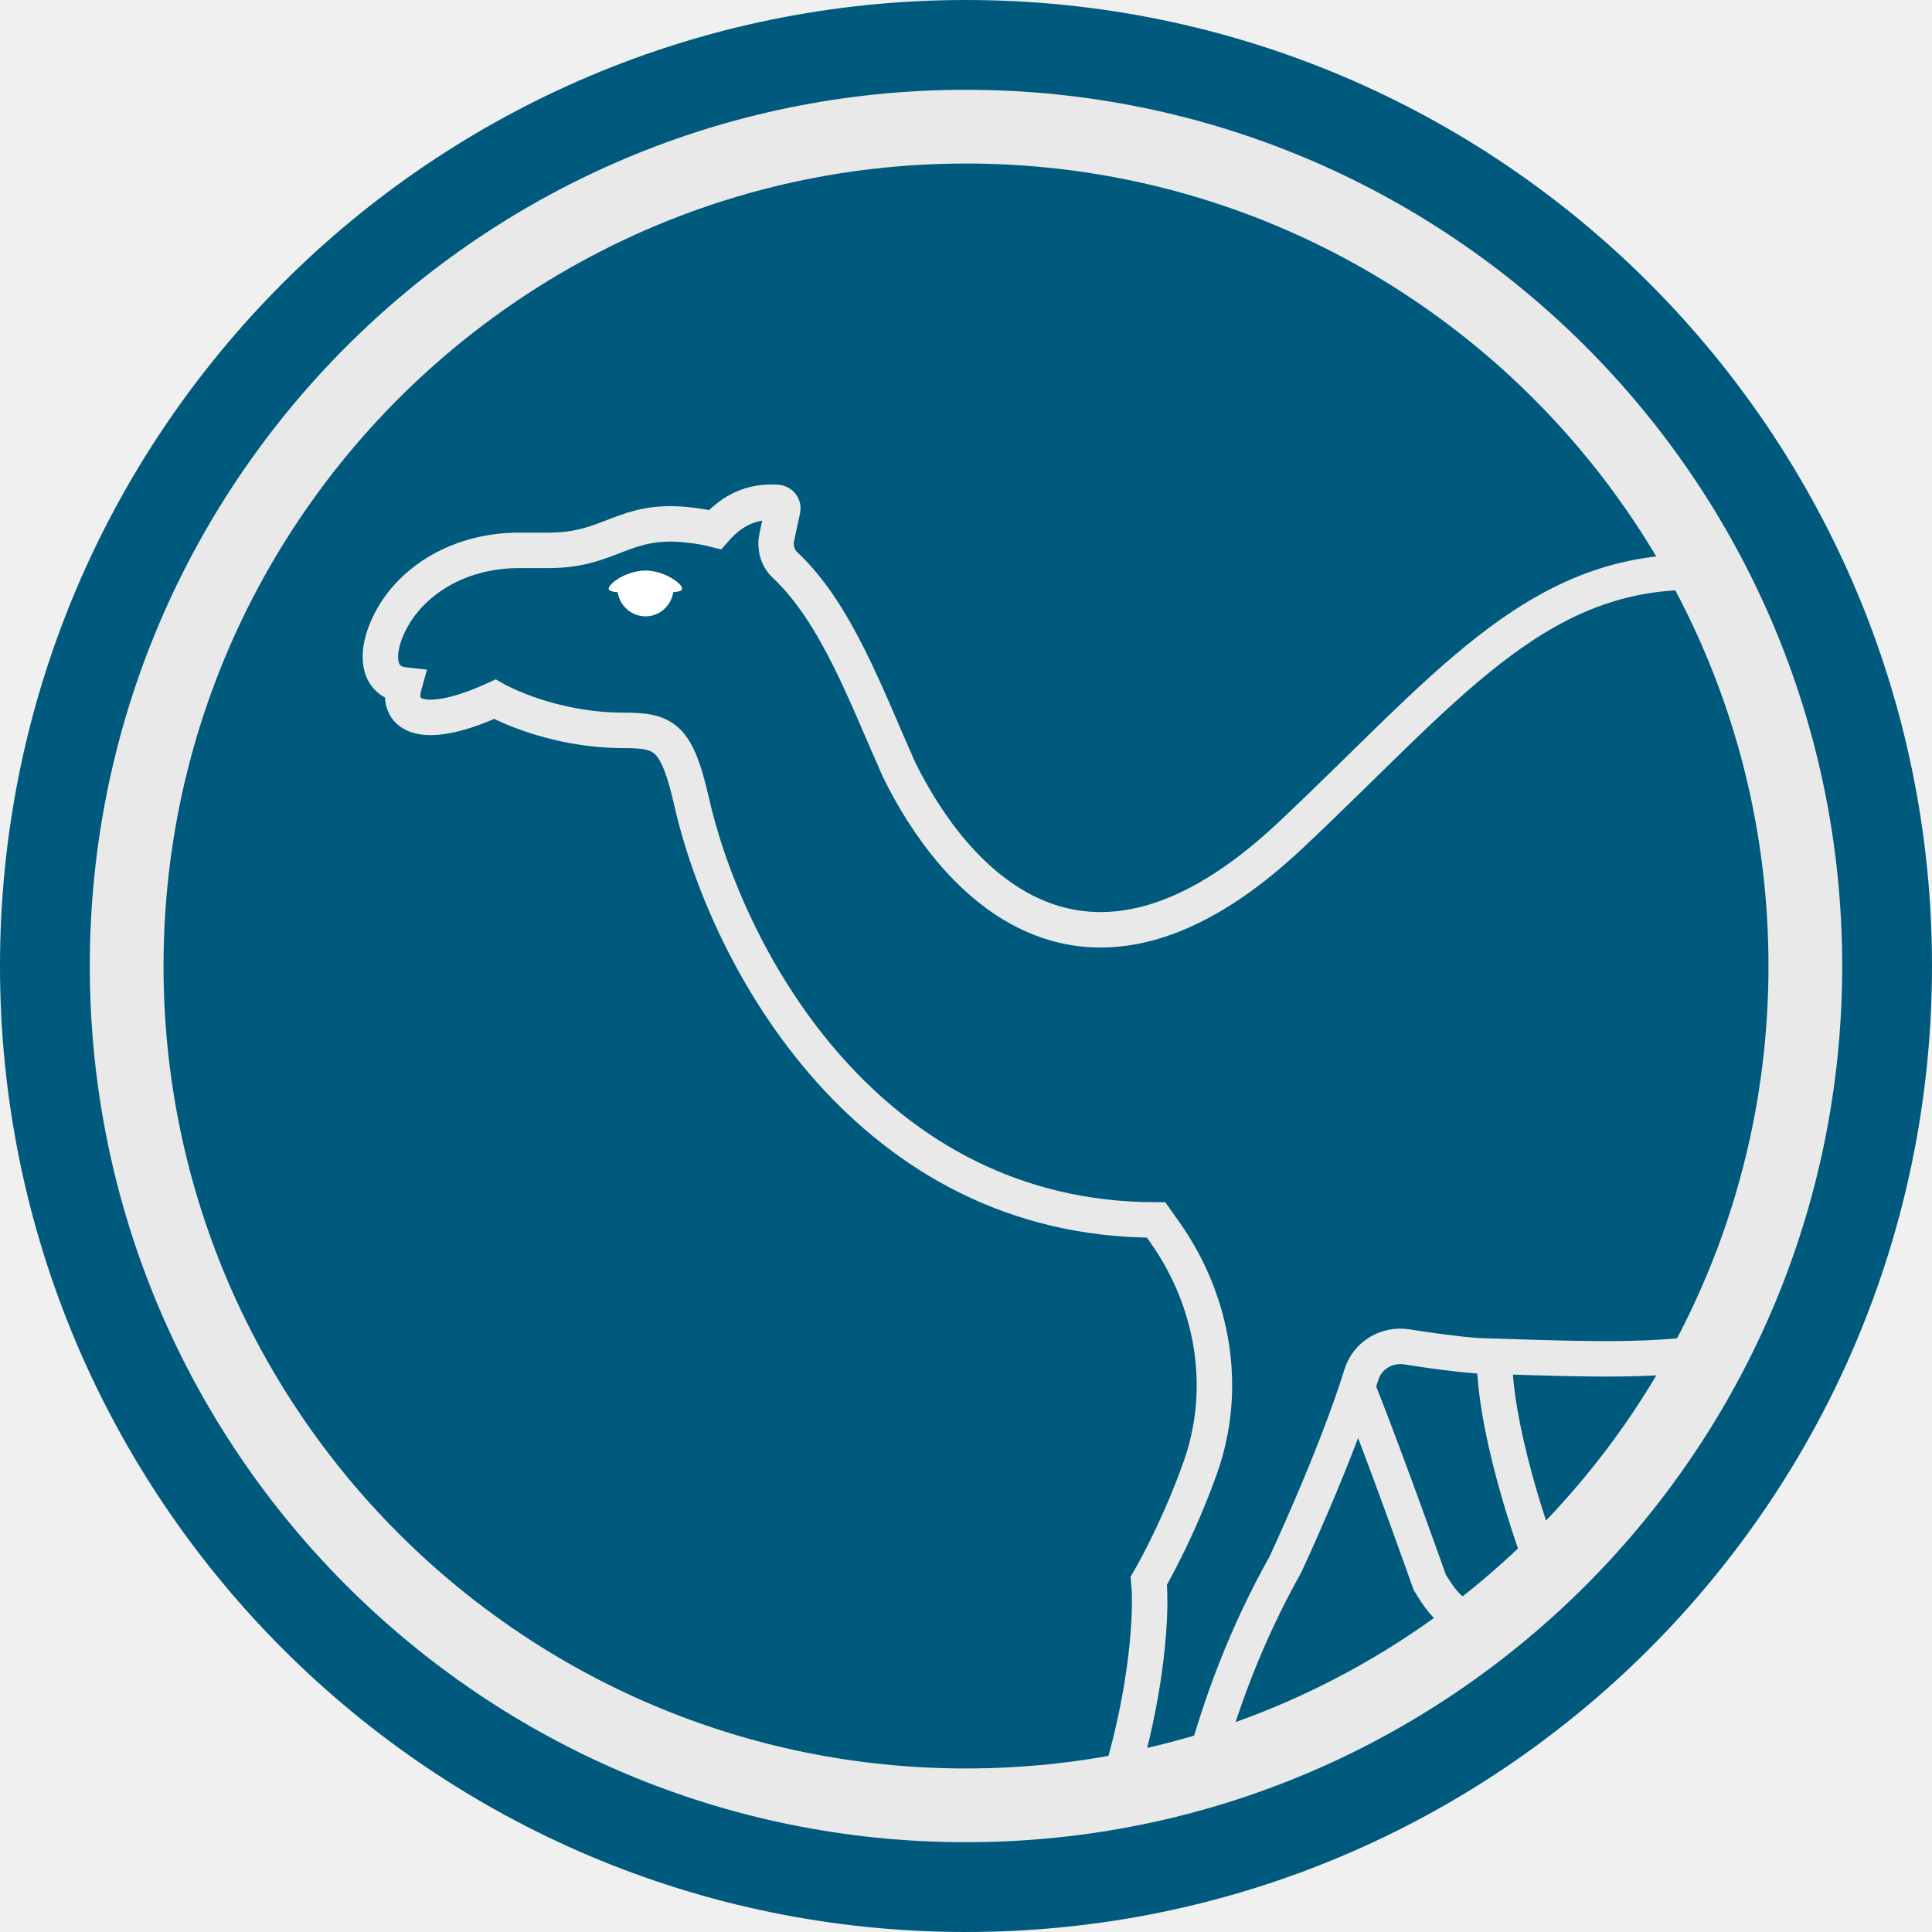
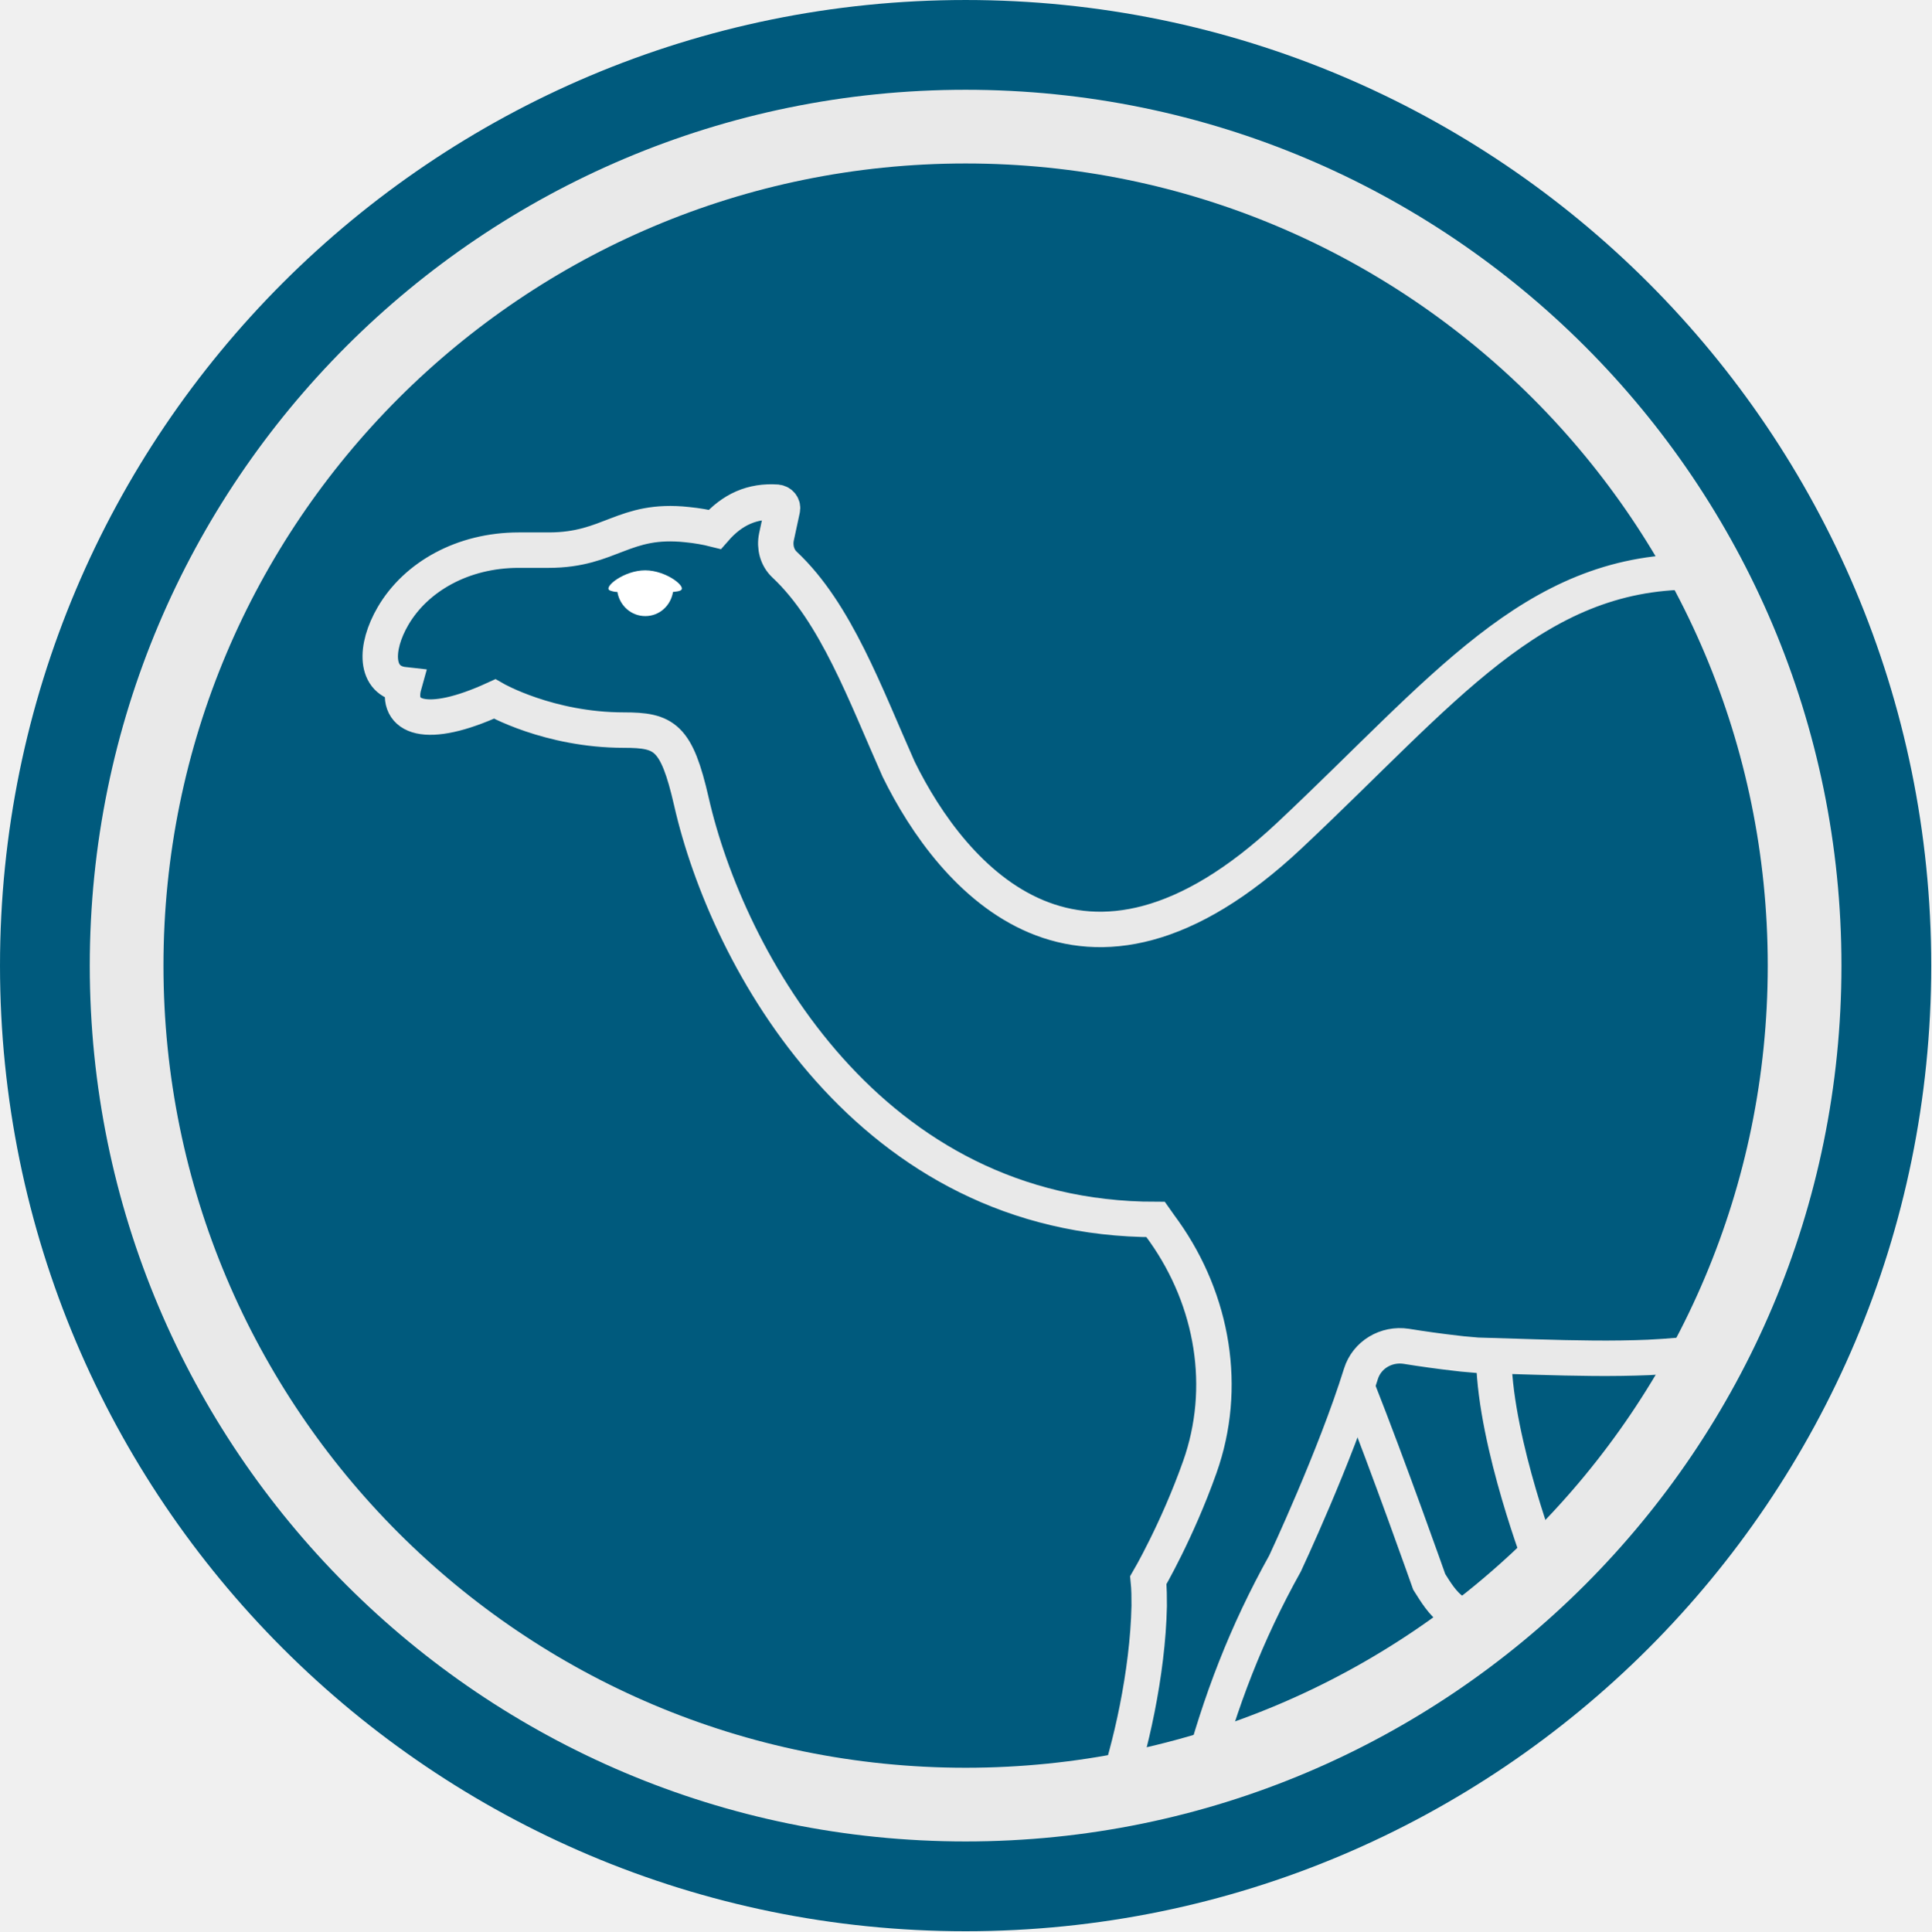
- <svg xmlns="http://www.w3.org/2000/svg" width="587.26mm" height="587.26mm" viewBox="0 0 587.26 587.26" version="1.1" id="svg779">
-   <defs id="defs776" />
-   <g id="layer1" transform="translate(407.9836,2147.589)">
-     <circle style="fill:#005a7d;fill-opacity:1;stroke-width:0.122" id="circle14362" cx="-113.544" cy="-1854.443" r="252.067" />
-     <path class="cls-2" d="m 46.263,-1734.009 c 0.652,25.719 14.779,62.327 14.779,62.327 l -10.981,15.12 c -14.976,4.922 -19.687,-4.146 -23.441,-10.018 0,0 -12.216,-34.642 -21.844,-58.995" id="path14364" style="fill:none;fill-opacity:1;stroke:#e9e9e9;stroke-width:10.776px;stroke-miterlimit:10;stroke-opacity:1" />
-     <path class="cls-2" d="m -43.095,-1607.035 c 6.175,-23.236 13.978,-43.752 25.883,-65.132 0,0 15.23,-32.472 23.061,-57.618 v 0 c 1.792,-5.819 7.687,-9.341 13.794,-8.406 4.888,0.787 10.057,1.52 15.591,2.145 2.009,0.272 4.021,0.353 6.033,0.57 12.155,0.335 23.948,0.828 35.322,0.912 5.687,0.042 11.269,-0.018 16.739,-0.251 5.47,-0.233 14.827,-1.064 20.066,-1.714 1.504,-0.187 28.769,-3.655 29.687,-122.283 -1.903,-118.467 -35.148,-114.877 -36.493,-114.877 -48.492,0 -75.721,36.282 -122.489,80.177 -63.149,59.269 -102.518,13.074 -118.826,-20.188 -10.06,-22.559 -19.04,-47.561 -34.701,-62.215 -2.227,-2.091 -3.087,-5.316 -2.444,-8.406 l 1.792,-8.333 c 0.272,-1.086 -0.489,-2.091 -1.656,-2.227 -7.402,-0.489 -13.506,2.091 -18.896,8.263 -2.579,-0.652 -5.387,-1.141 -8.406,-1.439 -19.395,-2.091 -23.275,7.76 -42.098,7.76 h -9.123 c -17.028,0 -31.258,8.113 -38.22,20.044 -5.556,9.517 -5.743,19.873 3.381,20.878 -2.813,10.025 6.568,13.938 27.522,4.336 0,0 16.474,9.463 39.298,9.463 12.336,0 16.009,1.955 20.536,21.72 10.918,48.061 54.023,127.089 141.167,127.089 0.923,1.303 1.792,2.579 2.661,3.733 14.801,20.978 19.327,47.487 10.777,71.556 -6.897,19.468 -15.662,34.411 -15.662,34.411 0.272,2.661 0.272,5.246 0.272,7.831 -0.425,20.439 -5.731,43.606 -10.7,57.602" id="path14366" style="fill:none;fill-opacity:1;stroke:#e9e9e9;stroke-width:10.776;stroke-miterlimit:10;stroke-dasharray:none;stroke-opacity:1" />
-     <path class="cls-1" d="m -201.055,-1968.044 c -0.489,0.272 -1.331,0.353 -2.281,0.462 -0.679,4.135 -4.086,7.337 -8.42,7.337 -4.331,0 -7.804,-3.199 -8.488,-7.337 -0.95,0 -1.792,-0.272 -2.281,-0.462 -2.199,-0.923 4.255,-6.12 10.723,-6.12 6.468,0 12.919,5.189 10.723,6.12 z" id="path14368" style="fill:#ffffff;fill-opacity:1;stroke:none;stroke-width:0px;stroke-opacity:1" />
-     <circle style="fill:none;fill-opacity:1;stroke:#e9e9e9;stroke-width:25;stroke-linejoin:round;stroke-dasharray:none;stroke-opacity:1" id="circle14370" cx="-114.354" cy="-1853.959" r="256.423" />
-     <circle style="fill:none;fill-opacity:1;stroke:#005a7d;stroke-width:27.297;stroke-linejoin:round;stroke-dasharray:none;stroke-opacity:1" id="circle14372" cx="-114.354" cy="-1853.959" r="279.981" />
+ <svg xmlns="http://www.w3.org/2000/svg" width="2219.565" height="2219.565" viewBox="0 0 587.26 587.26">
+   <g transform="translate(407.984 2147.59)">
+     <circle cx="-113.544" cy="-1854.443" r="252.067" style="fill:#005a7d;fill-opacity:1;stroke-width:.122" />
+     <path d="M46.263-1734.009c.652 25.72 14.78 62.327 14.78 62.327l-10.982 15.12c-14.976 4.922-19.687-4.146-23.44-10.018 0 0-12.216-34.642-21.845-58.995" class="cls-2" style="fill:none;fill-opacity:1;stroke:#e9e9e9;stroke-width:10.776px;stroke-miterlimit:10;stroke-opacity:1" />
+     <path d="M-43.095-1607.035c6.175-23.236 13.978-43.752 25.883-65.132 0 0 15.23-32.472 23.06-57.618 1.793-5.82 7.688-9.34 13.794-8.407 4.888.788 10.058 1.52 15.591 2.145 2.01.272 4.022.353 6.034.57 12.155.335 23.948.829 35.322.913 5.686.042 11.269-.018 16.739-.25 5.47-.234 14.827-1.065 20.066-1.715 1.504-.187 28.769-3.655 29.687-122.283-1.903-118.467-35.148-114.877-36.493-114.877-48.492 0-75.721 36.282-122.489 80.177-63.149 59.27-102.518 13.074-118.826-20.188-10.06-22.559-19.039-47.561-34.7-62.216-2.227-2.09-3.088-5.316-2.445-8.406l1.793-8.333c.271-1.086-.49-2.091-1.657-2.227-7.402-.489-13.506 2.09-18.895 8.263-2.58-.652-5.388-1.14-8.407-1.44-19.395-2.09-23.275 7.76-42.098 7.76h-9.123c-17.027 0-31.258 8.114-38.22 20.045-5.556 9.517-5.743 19.873 3.38 20.878-2.813 10.025 6.569 13.938 27.522 4.336 0 0 16.474 9.463 39.299 9.463 12.335 0 16.009 1.955 20.535 21.72 10.918 48.06 54.023 127.09 141.168 127.09.923 1.303 1.792 2.579 2.66 3.733 14.801 20.978 19.328 47.487 10.777 71.555-6.896 19.469-15.661 34.411-15.661 34.411.271 2.661.271 5.246.271 7.831-.425 20.44-5.73 43.606-10.7 57.602" class="cls-2" style="fill:none;fill-opacity:1;stroke:#e9e9e9;stroke-width:10.776;stroke-miterlimit:10;stroke-dasharray:none;stroke-opacity:1" />
+     <path d="M-201.055-1968.044c-.49.272-1.33.353-2.281.462-.679 4.135-4.087 7.336-8.42 7.336-4.331 0-7.804-3.198-8.488-7.336-.95 0-1.792-.272-2.281-.462-2.2-.923 4.255-6.12 10.723-6.12 6.467 0 12.919 5.189 10.722 6.12z" class="cls-1" style="fill:#fff;fill-opacity:1;stroke:none;stroke-width:0;stroke-opacity:1" />
+     <circle cx="-114.354" cy="-1853.959" r="256.423" style="fill:none;fill-opacity:1;stroke:#e9e9e9;stroke-width:25;stroke-linejoin:round;stroke-dasharray:none;stroke-opacity:1" />
+     <circle cx="-114.354" cy="-1853.959" r="279.981" style="fill:none;fill-opacity:1;stroke:#005a7d;stroke-width:27.297;stroke-linejoin:round;stroke-dasharray:none;stroke-opacity:1" />
  </g>
</svg>
